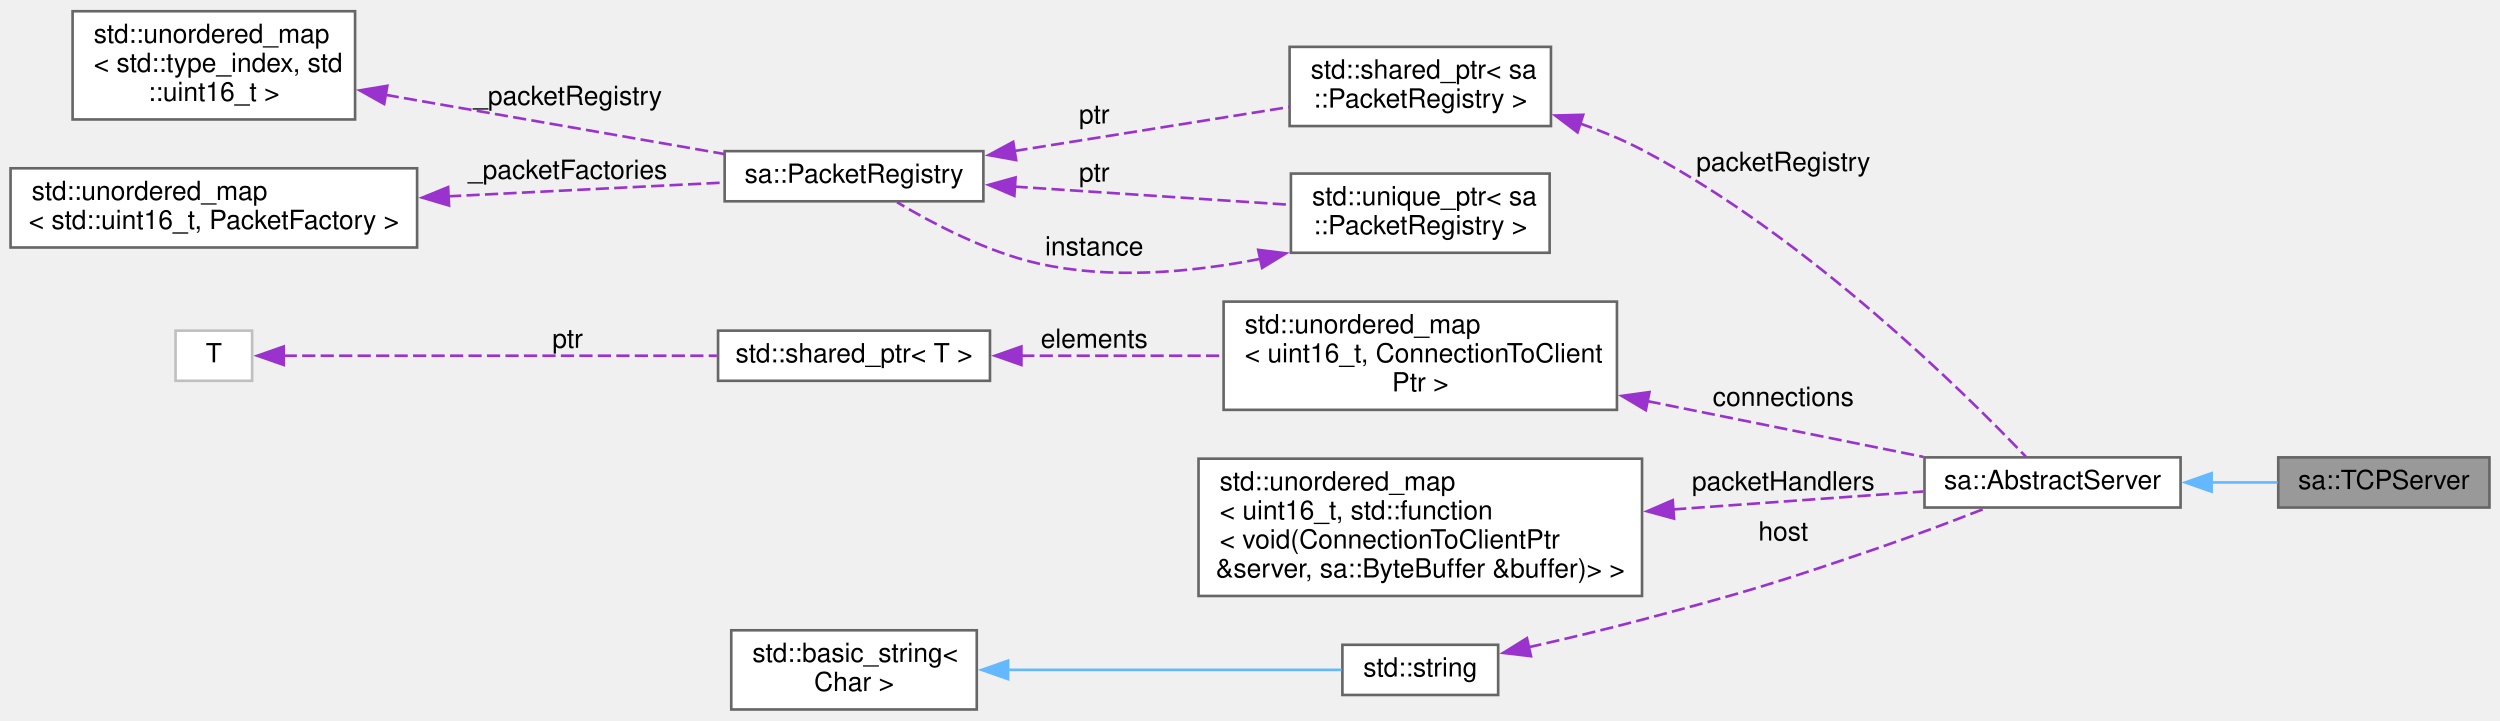
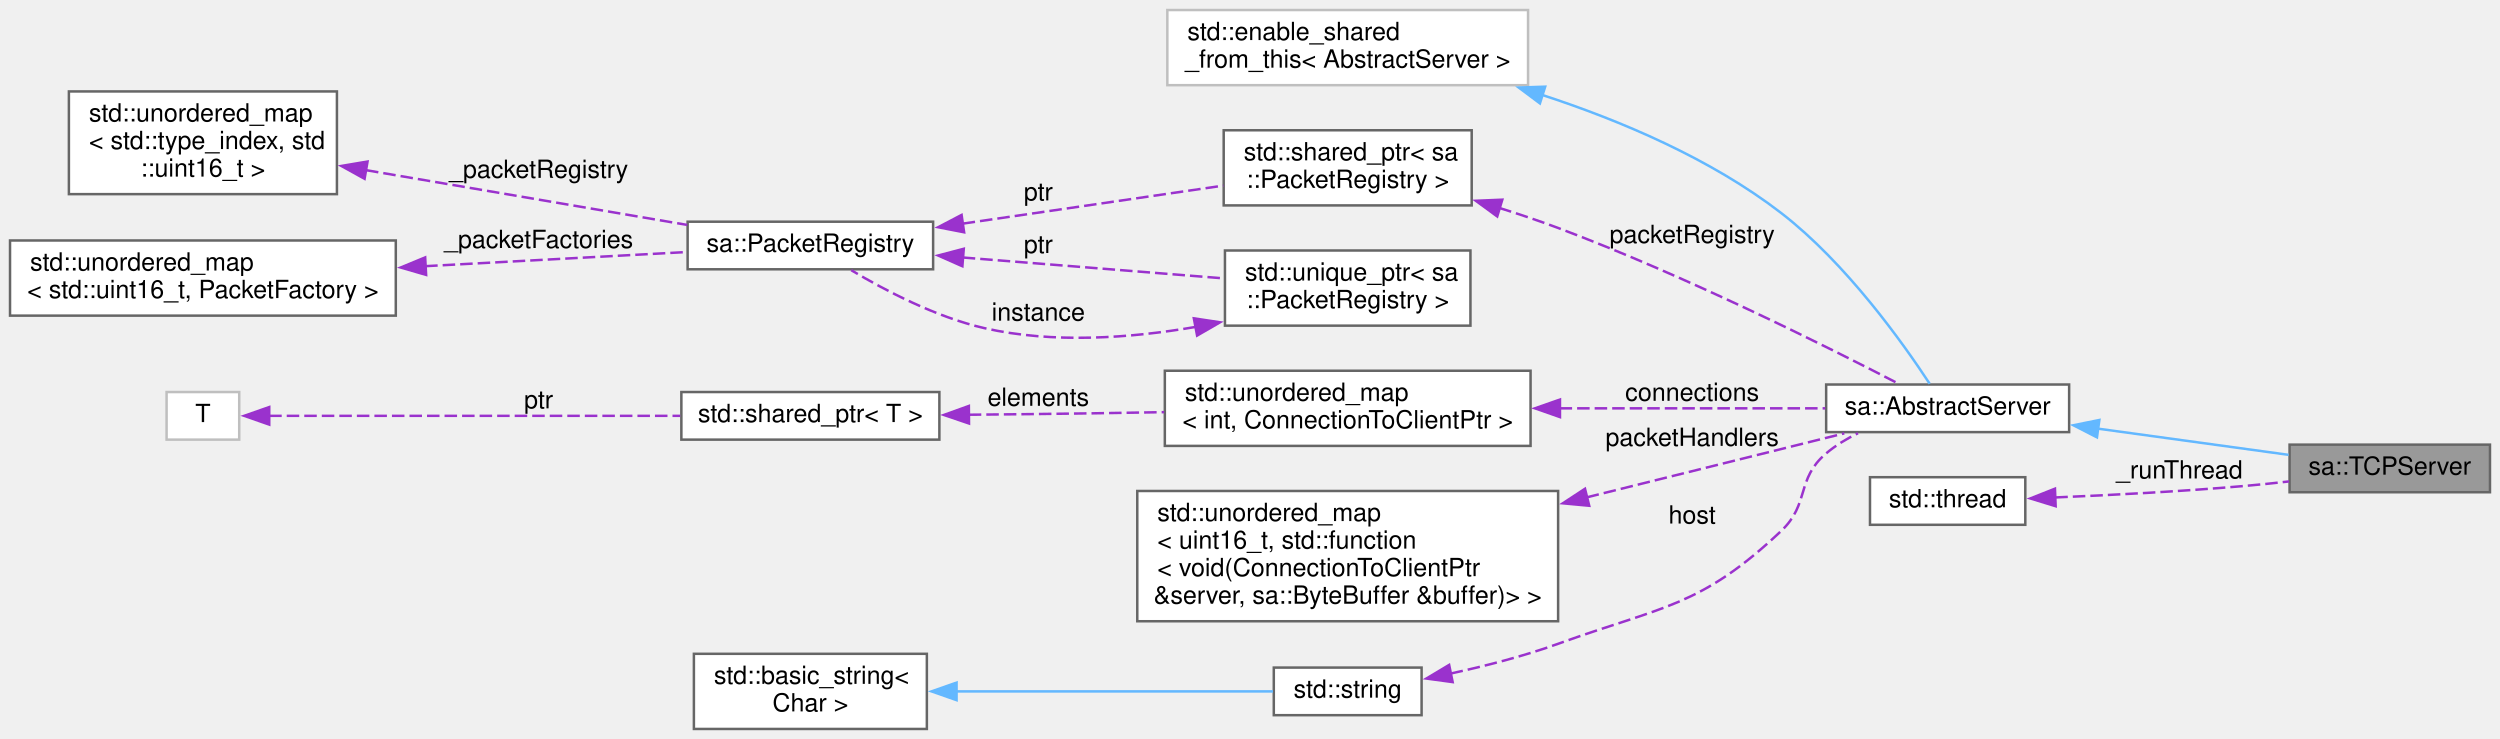
- <svg xmlns="http://www.w3.org/2000/svg" xmlns:xlink="http://www.w3.org/1999/xlink" width="947pt" height="273pt" viewBox="0.00 0.00 947.00 272.50">
-   <g id="graph0" class="graph" transform="scale(1 1) rotate(0) translate(4 268.5)">
+ <svg xmlns="http://www.w3.org/2000/svg" xmlns:xlink="http://www.w3.org/1999/xlink" width="998pt" height="295pt" viewBox="0.00 0.00 998.00 295.00">
+   <g id="graph0" class="graph" transform="scale(1 1) rotate(0) translate(4 291)">
    <g id="node1" class="node">
      <g id="a_node1">
-         <a xlink:title=" ">
-           <polygon fill="#999999" stroke="#666666" points="939,-95.5 859,-95.5 859,-76.5 939,-76.5 939,-95.5" />
-           <text text-anchor="middle" x="899" y="-83.5" font-family="Helvetica,sans-Serif" font-size="10.00">sa::TCPServer</text>
+         <a xlink:title="TCP server implementation with boost::asio.">
+           <polygon fill="#999999" stroke="#666666" points="990,-113.5 910,-113.5 910,-94.5 990,-94.5 990,-113.5" />
+           <text text-anchor="middle" x="950" y="-101.5" font-family="Helvetica,sans-Serif" font-size="10.00">sa::TCPServer</text>
        </a>
      </g>
    </g>
    <g id="node2" class="node">
      <g id="a_node2">
        <a xlink:href="classsa_1_1_abstract_server.html" target="_top" xlink:title="The base class for a server.">
-           <polygon fill="white" stroke="#666666" points="822,-95.5 725,-95.5 725,-76.5 822,-76.5 822,-95.5" />
-           <text text-anchor="middle" x="773.5" y="-83.5" font-family="Helvetica,sans-Serif" font-size="10.00">sa::AbstractServer</text>
+           <polygon fill="white" stroke="#666666" points="822,-137.5 725,-137.5 725,-118.5 822,-118.5 822,-137.5" />
+           <text text-anchor="middle" x="773.5" y="-125.5" font-family="Helvetica,sans-Serif" font-size="10.00">sa::AbstractServer</text>
        </a>
      </g>
    </g>
    <g id="edge1" class="edge">
-       <path fill="none" stroke="#63b8ff" d="M833.74,-86C842.23,-86 850.79,-86 858.77,-86" />
-       <polygon fill="#63b8ff" stroke="#63b8ff" points="833.76,-82.5 823.76,-86 833.76,-89.5 833.76,-82.5" />
+       <path fill="none" stroke="#63b8ff" d="M833.44,-119.89C858.54,-116.44 887.15,-112.51 909.62,-109.42" />
+       <polygon fill="#63b8ff" stroke="#63b8ff" points="833.11,-116.41 823.68,-121.24 834.07,-123.34 833.11,-116.41" />
    </g>
    <g id="node3" class="node">
      <g id="a_node3">
        <a xlink:title=" ">
-           <polygon fill="white" stroke="#666666" points="583.5,-251 484.5,-251 484.5,-221 583.5,-221 583.5,-251" />
-           <text text-anchor="start" x="492.5" y="-239" font-family="Helvetica,sans-Serif" font-size="10.00">std::shared_ptr&lt; sa</text>
-           <text text-anchor="middle" x="534" y="-228" font-family="Helvetica,sans-Serif" font-size="10.00">::PacketRegistry &gt;</text>
+           <polygon fill="white" stroke="#bfbfbf" points="606,-287 462,-287 462,-257 606,-257 606,-287" />
+           <text text-anchor="start" x="470" y="-275" font-family="Helvetica,sans-Serif" font-size="10.00">std::enable_shared</text>
+           <text text-anchor="middle" x="534" y="-264" font-family="Helvetica,sans-Serif" font-size="10.00">_from_this&lt; AbstractServer &gt;</text>
        </a>
      </g>
    </g>
    <g id="edge2" class="edge">
-       <path fill="none" stroke="#9a32cd" stroke-dasharray="5,2" d="M594.36,-222.03C602.51,-219.2 610.61,-215.87 618,-212 680.23,-179.38 740.92,-119.26 763.38,-95.77" />
-       <polygon fill="#9a32cd" stroke="#9a32cd" points="593.57,-218.61 585.12,-225 595.71,-225.27 593.57,-218.61" />
-       <text text-anchor="middle" x="671.5" y="-204" font-family="Helvetica,sans-Serif" font-size="10.00"> packetRegistry</text>
+       <path fill="none" stroke="#63b8ff" d="M611.39,-253.18C643.13,-242.82 679,-227.58 707,-206 733.05,-185.92 755.82,-153.84 766.33,-137.8" />
+       <polygon fill="#63b8ff" stroke="#63b8ff" points="610.74,-249.72 602.25,-256.06 612.84,-256.4 610.74,-249.72" />
    </g>
    <g id="node4" class="node">
      <g id="a_node4">
+         <a xlink:title=" ">
+           <polygon fill="white" stroke="#666666" points="583.5,-239 484.5,-239 484.5,-209 583.5,-209 583.5,-239" />
+           <text text-anchor="start" x="492.5" y="-227" font-family="Helvetica,sans-Serif" font-size="10.00">std::shared_ptr&lt; sa</text>
+           <text text-anchor="middle" x="534" y="-216" font-family="Helvetica,sans-Serif" font-size="10.00">::PacketRegistry &gt;</text>
+         </a>
+       </g>
+     </g>
+     <g id="edge3" class="edge">
+       <path fill="none" stroke="#9a32cd" stroke-dasharray="5,2" d="M594.48,-208.01C602.45,-205.52 610.47,-202.82 618,-200 668.43,-181.09 725.24,-152.68 753.88,-137.83" />
+       <polygon fill="#9a32cd" stroke="#9a32cd" points="593.69,-204.59 585.14,-210.85 595.72,-211.29 593.69,-204.59" />
+       <text text-anchor="middle" x="671.5" y="-194" font-family="Helvetica,sans-Serif" font-size="10.00"> packetRegistry</text>
+     </g>
+     <g id="node5" class="node">
+       <g id="a_node5">
        <a xlink:href="classsa_1_1_packet_registry.html" target="_top" xlink:title="A registry that stores packets, their ids and their factories.">
-           <polygon fill="white" stroke="#666666" points="368.5,-211.5 270.5,-211.5 270.5,-192.5 368.5,-192.5 368.5,-211.5" />
-           <text text-anchor="middle" x="319.5" y="-199.5" font-family="Helvetica,sans-Serif" font-size="10.00">sa::PacketRegistry</text>
-         </a>
-       </g>
-     </g>
-     <g id="edge3" class="edge">
-       <path fill="none" stroke="#9a32cd" stroke-dasharray="5,2" d="M380.28,-211.56C413.15,-216.82 453.42,-223.27 484.36,-228.22" />
-       <polygon fill="#9a32cd" stroke="#9a32cd" points="380.91,-208.12 370.48,-210 379.8,-215.03 380.91,-208.12" />
-       <text text-anchor="middle" x="410.5" y="-222" font-family="Helvetica,sans-Serif" font-size="10.00"> ptr</text>
+           <polygon fill="white" stroke="#666666" points="368.5,-202.5 270.5,-202.5 270.5,-183.5 368.5,-183.5 368.5,-202.5" />
+           <text text-anchor="middle" x="319.5" y="-190.5" font-family="Helvetica,sans-Serif" font-size="10.00">sa::PacketRegistry</text>
+         </a>
+       </g>
+     </g>
+     <g id="edge4" class="edge">
+       <path fill="none" stroke="#9a32cd" stroke-dasharray="5,2" d="M380.28,-201.72C413.15,-206.52 453.42,-212.39 484.36,-216.9" />
+       <polygon fill="#9a32cd" stroke="#9a32cd" points="380.88,-198.27 370.48,-200.29 379.87,-205.2 380.88,-198.27" />
+       <text text-anchor="middle" x="410.5" y="-211" font-family="Helvetica,sans-Serif" font-size="10.00"> ptr</text>
+     </g>
+     <g id="node8" class="node">
+       <g id="a_node8">
+         <a xlink:title=" ">
+           <polygon fill="white" stroke="#666666" points="583,-191 485,-191 485,-161 583,-161 583,-191" />
+           <text text-anchor="start" x="493" y="-179" font-family="Helvetica,sans-Serif" font-size="10.00">std::unique_ptr&lt; sa</text>
+           <text text-anchor="middle" x="534" y="-168" font-family="Helvetica,sans-Serif" font-size="10.00">::PacketRegistry &gt;</text>
+         </a>
+       </g>
+     </g>
+     <g id="edge8" class="edge">
+       <path fill="none" stroke="#9a32cd" stroke-dasharray="5,2" d="M380.32,-188.21C413.32,-185.57 453.76,-182.34 484.72,-179.86" />
+       <polygon fill="#9a32cd" stroke="#9a32cd" points="380.18,-184.71 370.49,-189 380.74,-191.69 380.18,-184.71" />
+       <text text-anchor="middle" x="410.5" y="-190" font-family="Helvetica,sans-Serif" font-size="10.00"> ptr</text>
+     </g>
+     <g id="node6" class="node">
+       <g id="a_node6">
+         <a xlink:title=" ">
+           <polygon fill="white" stroke="#666666" points="130.5,-254.5 23.5,-254.5 23.5,-213.5 130.5,-213.5 130.5,-254.5" />
+           <text text-anchor="start" x="31.5" y="-242.5" font-family="Helvetica,sans-Serif" font-size="10.00">std::unordered_map</text>
+           <text text-anchor="start" x="31.5" y="-231.5" font-family="Helvetica,sans-Serif" font-size="10.00">&lt; std::type_index, std</text>
+           <text text-anchor="middle" x="77" y="-220.5" font-family="Helvetica,sans-Serif" font-size="10.00">::uint16_t &gt;</text>
+         </a>
+       </g>
+     </g>
+     <g id="edge5" class="edge">
+       <path fill="none" stroke="#9a32cd" stroke-dasharray="5,2" d="M142.1,-223.07C182.38,-216.2 233.51,-207.49 270.34,-201.21" />
+       <polygon fill="#9a32cd" stroke="#9a32cd" points="141.54,-219.62 132.27,-224.75 142.72,-226.52 141.54,-219.62" />
+       <text text-anchor="middle" x="211" y="-220" font-family="Helvetica,sans-Serif" font-size="10.00"> _packetRegistry</text>
    </g>
    <g id="node7" class="node">
      <g id="a_node7">
        <a xlink:title=" ">
-           <polygon fill="white" stroke="#666666" points="583,-203 485,-203 485,-173 583,-173 583,-203" />
-           <text text-anchor="start" x="493" y="-191" font-family="Helvetica,sans-Serif" font-size="10.00">std::unique_ptr&lt; sa</text>
-           <text text-anchor="middle" x="534" y="-180" font-family="Helvetica,sans-Serif" font-size="10.00">::PacketRegistry &gt;</text>
-         </a>
-       </g>
+           <polygon fill="white" stroke="#666666" points="154,-195 0,-195 0,-165 154,-165 154,-195" />
+           <text text-anchor="start" x="8" y="-183" font-family="Helvetica,sans-Serif" font-size="10.00">std::unordered_map</text>
+           <text text-anchor="middle" x="77" y="-172" font-family="Helvetica,sans-Serif" font-size="10.00">&lt; std::uint16_t, PacketFactory &gt;</text>
+         </a>
+       </g>
+     </g>
+     <g id="edge6" class="edge">
+       <path fill="none" stroke="#9a32cd" stroke-dasharray="5,2" d="M165.72,-184.74C201.01,-186.65 240.34,-188.78 270.25,-190.39" />
+       <polygon fill="#9a32cd" stroke="#9a32cd" points="166.11,-181.26 155.94,-184.21 165.73,-188.25 166.11,-181.26" />
+       <text text-anchor="middle" x="211" y="-192" font-family="Helvetica,sans-Serif" font-size="10.00"> _packetFactories</text>
    </g>
    <g id="edge7" class="edge">
-       <path fill="none" stroke="#9a32cd" stroke-dasharray="5,2" d="M380.32,-198.06C413.32,-195.88 453.76,-193.22 484.72,-191.18" />
-       <polygon fill="#9a32cd" stroke="#9a32cd" points="380.24,-194.56 370.5,-198.71 380.7,-201.54 380.24,-194.56" />
-       <text text-anchor="middle" x="410.5" y="-200" font-family="Helvetica,sans-Serif" font-size="10.00"> ptr</text>
-     </g>
-     <g id="node5" class="node">
-       <g id="a_node5">
-         <a xlink:title=" ">
-           <polygon fill="white" stroke="#666666" points="130.5,-264.5 23.5,-264.5 23.5,-223.5 130.5,-223.5 130.5,-264.5" />
-           <text text-anchor="start" x="31.5" y="-252.5" font-family="Helvetica,sans-Serif" font-size="10.00">std::unordered_map</text>
-           <text text-anchor="start" x="31.5" y="-241.5" font-family="Helvetica,sans-Serif" font-size="10.00">&lt; std::type_index, std</text>
-           <text text-anchor="middle" x="77" y="-230.5" font-family="Helvetica,sans-Serif" font-size="10.00">::uint16_t &gt;</text>
-         </a>
-       </g>
-     </g>
-     <g id="edge4" class="edge">
-       <path fill="none" stroke="#9a32cd" stroke-dasharray="5,2" d="M142.1,-232.81C182.38,-225.77 233.51,-216.84 270.34,-210.41" />
-       <polygon fill="#9a32cd" stroke="#9a32cd" points="141.52,-229.35 132.27,-234.52 142.72,-236.25 141.52,-229.35" />
-       <text text-anchor="middle" x="211" y="-229" font-family="Helvetica,sans-Serif" font-size="10.00"> _packetRegistry</text>
-     </g>
-     <g id="node6" class="node">
-       <g id="a_node6">
-         <a xlink:title=" ">
-           <polygon fill="white" stroke="#666666" points="154,-205 0,-205 0,-175 154,-175 154,-205" />
-           <text text-anchor="start" x="8" y="-193" font-family="Helvetica,sans-Serif" font-size="10.00">std::unordered_map</text>
-           <text text-anchor="middle" x="77" y="-182" font-family="Helvetica,sans-Serif" font-size="10.00">&lt; std::uint16_t, PacketFactory &gt;</text>
-         </a>
-       </g>
-     </g>
-     <g id="edge5" class="edge">
-       <path fill="none" stroke="#9a32cd" stroke-dasharray="5,2" d="M165.72,-194.38C201.01,-196.14 240.34,-198.1 270.25,-199.59" />
-       <polygon fill="#9a32cd" stroke="#9a32cd" points="166.1,-190.89 155.94,-193.89 165.75,-197.88 166.1,-190.89" />
-       <text text-anchor="middle" x="211" y="-201" font-family="Helvetica,sans-Serif" font-size="10.00"> _packetFactories</text>
-     </g>
-     <g id="edge6" class="edge">
-       <path fill="none" stroke="#9a32cd" stroke-dasharray="5,2" d="M473.36,-170.69C447.26,-165.54 416.41,-162.74 389,-169 369.57,-173.44 349.23,-184.12 335.81,-192.14" />
-       <polygon fill="#9a32cd" stroke="#9a32cd" points="472.61,-174.11 483.12,-172.79 474.08,-167.27 472.61,-174.11" />
-       <text text-anchor="middle" x="410.5" y="-172" font-family="Helvetica,sans-Serif" font-size="10.00"> instance</text>
-     </g>
-     <g id="node8" class="node">
-       <g id="a_node8">
-         <a xlink:title=" ">
-           <polygon fill="white" stroke="#666666" points="608.5,-154.5 459.5,-154.5 459.5,-113.5 608.5,-113.5 608.5,-154.5" />
-           <text text-anchor="start" x="467.5" y="-142.5" font-family="Helvetica,sans-Serif" font-size="10.00">std::unordered_map</text>
-           <text text-anchor="start" x="467.5" y="-131.5" font-family="Helvetica,sans-Serif" font-size="10.00">&lt; uint16_t, ConnectionToClient</text>
-           <text text-anchor="middle" x="534" y="-120.5" font-family="Helvetica,sans-Serif" font-size="10.00">Ptr &gt;</text>
-         </a>
-       </g>
-     </g>
-     <g id="edge8" class="edge">
-       <path fill="none" stroke="#9a32cd" stroke-dasharray="5,2" d="M620.08,-116.8C655.2,-109.71 694.61,-101.74 724.56,-95.69" />
-       <polygon fill="#9a32cd" stroke="#9a32cd" points="619.44,-113.36 610.33,-118.78 620.82,-120.23 619.44,-113.36" />
-       <text text-anchor="middle" x="671.5" y="-115" font-family="Helvetica,sans-Serif" font-size="10.00"> connections</text>
+       <path fill="none" stroke="#9a32cd" stroke-dasharray="5,2" d="M473.29,-160.49C447.18,-155.99 416.34,-153.76 389,-160 369.57,-164.44 349.23,-175.12 335.81,-183.14" />
+       <polygon fill="#9a32cd" stroke="#9a32cd" points="472.58,-163.92 483.05,-162.34 473.88,-157.04 472.58,-163.92" />
+       <text text-anchor="middle" x="410.5" y="-163" font-family="Helvetica,sans-Serif" font-size="10.00"> instance</text>
    </g>
    <g id="node9" class="node">
      <g id="a_node9">
        <a xlink:title=" ">
-           <polygon fill="white" stroke="#666666" points="371,-143.5 268,-143.5 268,-124.5 371,-124.5 371,-143.5" />
-           <text text-anchor="middle" x="319.5" y="-131.5" font-family="Helvetica,sans-Serif" font-size="10.00">std::shared_ptr&lt; T &gt;</text>
+           <polygon fill="white" stroke="#666666" points="607,-143 461,-143 461,-113 607,-113 607,-143" />
+           <text text-anchor="start" x="469" y="-131" font-family="Helvetica,sans-Serif" font-size="10.00">std::unordered_map</text>
+           <text text-anchor="middle" x="534" y="-120" font-family="Helvetica,sans-Serif" font-size="10.00">&lt; int, ConnectionToClientPtr &gt;</text>
        </a>
      </g>
    </g>
    <g id="edge9" class="edge">
-       <path fill="none" stroke="#9a32cd" stroke-dasharray="5,2" d="M382.83,-134C406.76,-134 434.29,-134 459.2,-134" />
-       <polygon fill="#9a32cd" stroke="#9a32cd" points="382.91,-130.5 372.91,-134 382.91,-137.5 382.91,-130.5" />
-       <text text-anchor="middle" x="410.5" y="-137" font-family="Helvetica,sans-Serif" font-size="10.00"> elements</text>
+       <path fill="none" stroke="#9a32cd" stroke-dasharray="5,2" d="M618.58,-128C654.1,-128 694.24,-128 724.63,-128" />
+       <polygon fill="#9a32cd" stroke="#9a32cd" points="618.74,-124.5 608.74,-128 618.74,-131.5 618.74,-124.5" />
+       <text text-anchor="middle" x="671.5" y="-131" font-family="Helvetica,sans-Serif" font-size="10.00"> connections</text>
    </g>
    <g id="node10" class="node">
      <g id="a_node10">
        <a xlink:title=" ">
-           <polygon fill="white" stroke="#bfbfbf" points="91.5,-143.5 62.5,-143.5 62.5,-124.5 91.5,-124.5 91.5,-143.5" />
-           <text text-anchor="middle" x="77" y="-131.5" font-family="Helvetica,sans-Serif" font-size="10.00">T</text>
+           <polygon fill="white" stroke="#666666" points="371,-134.5 268,-134.5 268,-115.5 371,-115.5 371,-134.5" />
+           <text text-anchor="middle" x="319.5" y="-122.5" font-family="Helvetica,sans-Serif" font-size="10.00">std::shared_ptr&lt; T &gt;</text>
        </a>
      </g>
    </g>
    <g id="edge10" class="edge">
-       <path fill="none" stroke="#9a32cd" stroke-dasharray="5,2" d="M103.46,-134C142.33,-134 217.22,-134 267.54,-134" />
-       <polygon fill="#9a32cd" stroke="#9a32cd" points="103.48,-130.5 93.48,-134 103.48,-137.5 103.48,-130.5" />
-       <text text-anchor="middle" x="211" y="-137" font-family="Helvetica,sans-Serif" font-size="10.00"> ptr</text>
+       <path fill="none" stroke="#9a32cd" stroke-dasharray="5,2" d="M382.73,-125.44C398.78,-125.58 416.03,-125.77 432,-126 441.29,-126.13 451.07,-126.3 460.73,-126.47" />
+       <polygon fill="#9a32cd" stroke="#9a32cd" points="382.83,-121.94 372.8,-125.35 382.77,-128.94 382.83,-121.94" />
+       <text text-anchor="middle" x="410.5" y="-129" font-family="Helvetica,sans-Serif" font-size="10.00"> elements</text>
    </g>
    <g id="node11" class="node">
      <g id="a_node11">
+         <a xlink:title=" ">
+           <polygon fill="white" stroke="#bfbfbf" points="91.5,-134.5 62.5,-134.5 62.5,-115.5 91.5,-115.5 91.5,-134.5" />
+           <text text-anchor="middle" x="77" y="-122.5" font-family="Helvetica,sans-Serif" font-size="10.00">T</text>
+         </a>
+       </g>
+     </g>
+     <g id="edge11" class="edge">
+       <path fill="none" stroke="#9a32cd" stroke-dasharray="5,2" d="M103.46,-125C142.33,-125 217.22,-125 267.54,-125" />
+       <polygon fill="#9a32cd" stroke="#9a32cd" points="103.48,-121.5 93.48,-125 103.48,-128.5 103.48,-121.5" />
+       <text text-anchor="middle" x="211" y="-128" font-family="Helvetica,sans-Serif" font-size="10.00"> ptr</text>
+     </g>
+     <g id="node12" class="node">
+       <g id="a_node12">
        <a xlink:title=" ">
          <polygon fill="white" stroke="#666666" points="618,-95 450,-95 450,-43 618,-43 618,-95" />
          <text text-anchor="start" x="458" y="-83" font-family="Helvetica,sans-Serif" font-size="10.00">std::unordered_map</text>
          <text text-anchor="start" x="458" y="-72" font-family="Helvetica,sans-Serif" font-size="10.00">&lt; uint16_t, std::function</text>
          <text text-anchor="start" x="458" y="-61" font-family="Helvetica,sans-Serif" font-size="10.00">&lt; void(ConnectionToClientPtr</text>
          <text text-anchor="middle" x="534" y="-50" font-family="Helvetica,sans-Serif" font-size="10.00"> &amp;server, sa::ByteBuffer &amp;buffer)&gt; &gt;</text>
        </a>
      </g>
    </g>
-     <g id="edge11" class="edge">
-       <path fill="none" stroke="#9a32cd" stroke-dasharray="5,2" d="M629.79,-75.78C662.32,-78.11 697.37,-80.62 724.58,-82.57" />
-       <polygon fill="#9a32cd" stroke="#9a32cd" points="630.13,-72.3 619.91,-75.08 629.63,-79.28 630.13,-72.3" />
-       <text text-anchor="middle" x="671.5" y="-83" font-family="Helvetica,sans-Serif" font-size="10.00"> packetHandlers</text>
-     </g>
-     <g id="node12" class="node">
-       <g id="a_node12">
+     <g id="edge12" class="edge">
+       <path fill="none" stroke="#9a32cd" stroke-dasharray="5,2" d="M629.39,-92.45C665.18,-101.34 704.06,-111 732.25,-118" />
+       <polygon fill="#9a32cd" stroke="#9a32cd" points="630.42,-89.1 619.87,-90.08 628.73,-95.89 630.42,-89.1" />
+       <text text-anchor="middle" x="671.5" y="-113" font-family="Helvetica,sans-Serif" font-size="10.00"> packetHandlers</text>
+     </g>
+     <g id="node13" class="node">
+       <g id="a_node13">
        <a xlink:title=" ">
          <polygon fill="white" stroke="#666666" points="563.5,-24.5 504.5,-24.5 504.5,-5.5 563.5,-5.5 563.5,-24.5" />
          <text text-anchor="middle" x="534" y="-12.5" font-family="Helvetica,sans-Serif" font-size="10.00">std::string</text>
        </a>
      </g>
    </g>
-     <g id="edge12" class="edge">
-       <path fill="none" stroke="#9a32cd" stroke-dasharray="5,2" d="M574.97,-23.56C588.66,-26.65 604.05,-30.29 618,-34 657.95,-44.62 667.89,-47.62 707,-61 720.59,-65.65 735.57,-71.32 747.77,-76.09" />
-       <polygon fill="#9a32cd" stroke="#9a32cd" points="575.93,-20.19 565.41,-21.43 574.41,-27.02 575.93,-20.19" />
-       <text text-anchor="middle" x="671.5" y="-64" font-family="Helvetica,sans-Serif" font-size="10.00"> host</text>
-     </g>
-     <g id="node13" class="node">
-       <g id="a_node13">
+     <g id="edge13" class="edge">
+       <path fill="none" stroke="#9a32cd" stroke-dasharray="5,2" d="M575.07,-22.12C588.88,-25.11 604.31,-29.06 618,-34 659.69,-49.06 674.76,-48.58 707,-79 718.59,-89.93 712.85,-99.69 725,-110 728.77,-113.19 733.16,-115.85 737.72,-118.06" />
+       <polygon fill="#9a32cd" stroke="#9a32cd" points="575.9,-18.71 565.4,-20.13 574.5,-25.57 575.9,-18.71" />
+       <text text-anchor="middle" x="671.5" y="-82" font-family="Helvetica,sans-Serif" font-size="10.00"> host</text>
+     </g>
+     <g id="node14" class="node">
+       <g id="a_node14">
        <a xlink:title=" ">
          <polygon fill="white" stroke="#666666" points="366,-30 273,-30 273,0 366,0 366,-30" />
          <text text-anchor="start" x="281" y="-18" font-family="Helvetica,sans-Serif" font-size="10.00">std::basic_string&lt;</text>
          <text text-anchor="middle" x="319.5" y="-7" font-family="Helvetica,sans-Serif" font-size="10.00"> Char &gt;</text>
        </a>
      </g>
    </g>
-     <g id="edge13" class="edge">
+     <g id="edge14" class="edge">
      <path fill="none" stroke="#63b8ff" d="M377.79,-15C418.65,-15 471.88,-15 504.19,-15" />
      <polygon fill="#63b8ff" stroke="#63b8ff" points="377.86,-11.5 367.86,-15 377.86,-18.5 377.86,-11.5" />
    </g>
+     <g id="node15" class="node">
+       <g id="a_node15">
+         <a xlink:title=" ">
+           <polygon fill="white" stroke="#666666" points="804.5,-100.5 742.5,-100.5 742.5,-81.5 804.5,-81.5 804.5,-100.5" />
+           <text text-anchor="middle" x="773.5" y="-88.5" font-family="Helvetica,sans-Serif" font-size="10.00">std::thread</text>
+         </a>
+       </g>
+     </g>
+     <g id="edge15" class="edge">
+       <path fill="none" stroke="#9a32cd" stroke-dasharray="5,2" d="M816.47,-92.42C838.91,-93.36 866.99,-94.83 892,-97 897.76,-97.5 903.84,-98.13 909.79,-98.81" />
+       <polygon fill="#9a32cd" stroke="#9a32cd" points="816.62,-88.92 806.49,-92.02 816.34,-95.92 816.62,-88.92" />
+       <text text-anchor="middle" x="866" y="-100" font-family="Helvetica,sans-Serif" font-size="10.00"> _runThread</text>
+     </g>
  </g>
</svg>
